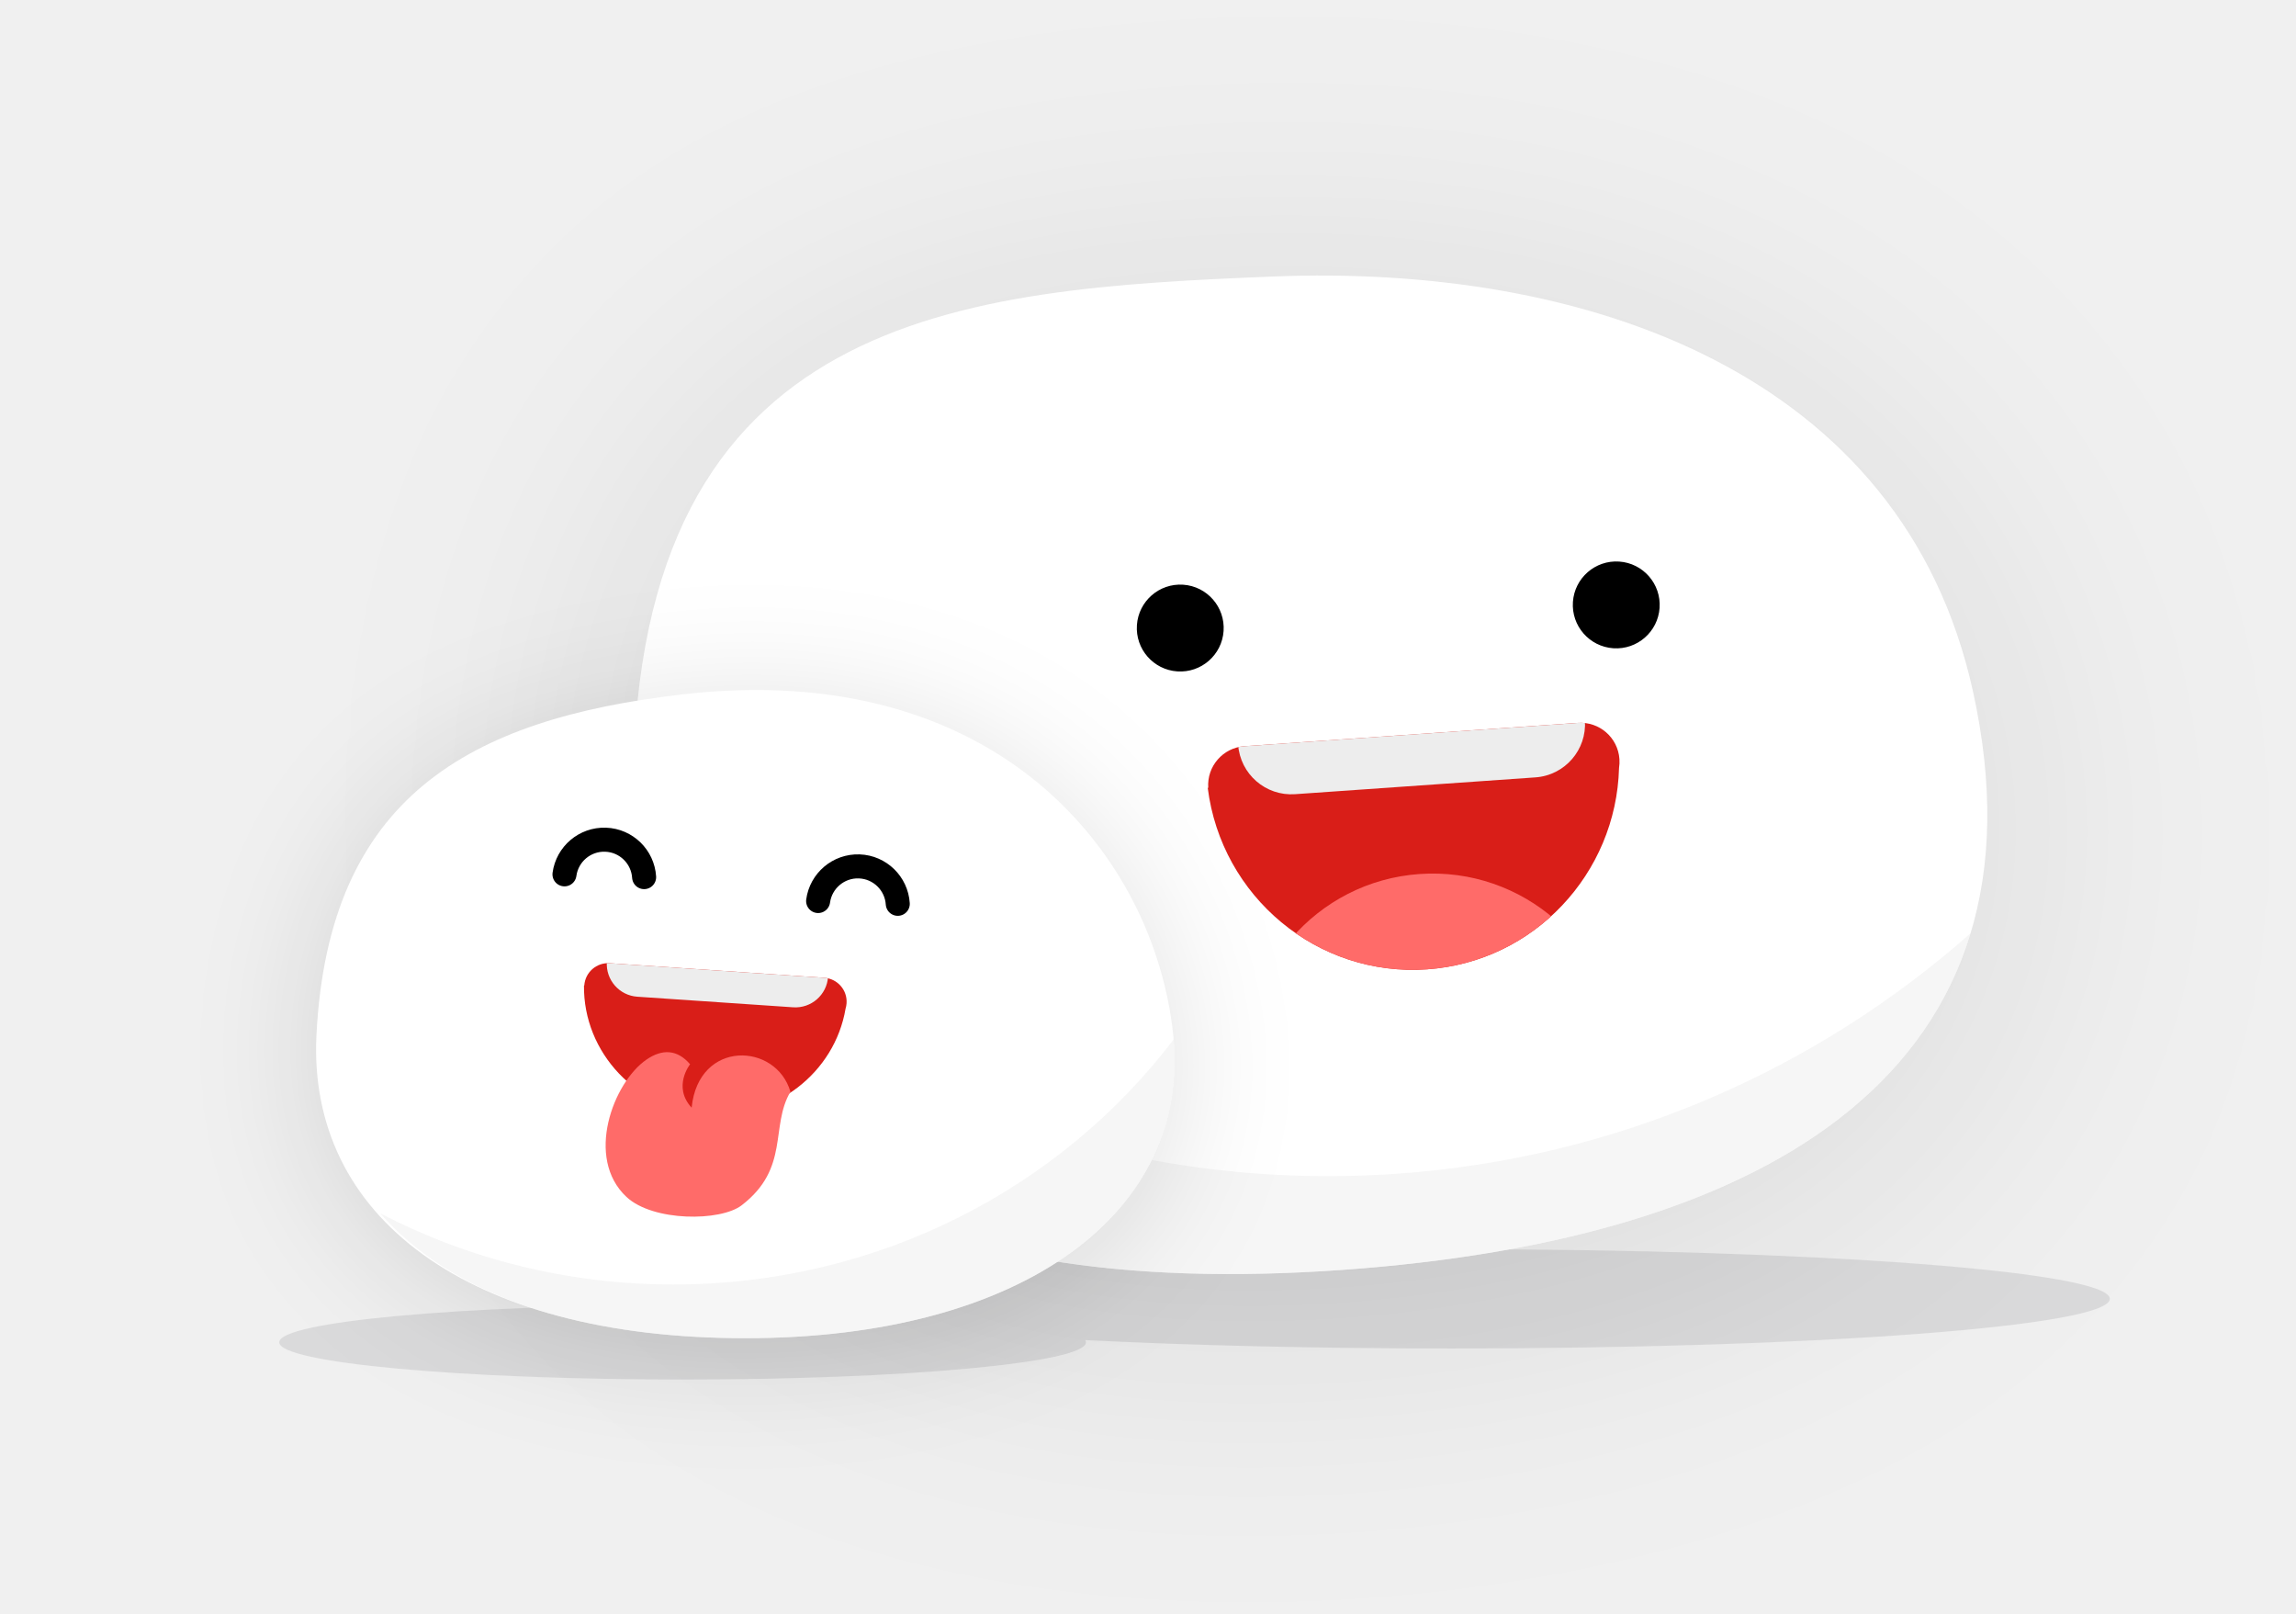
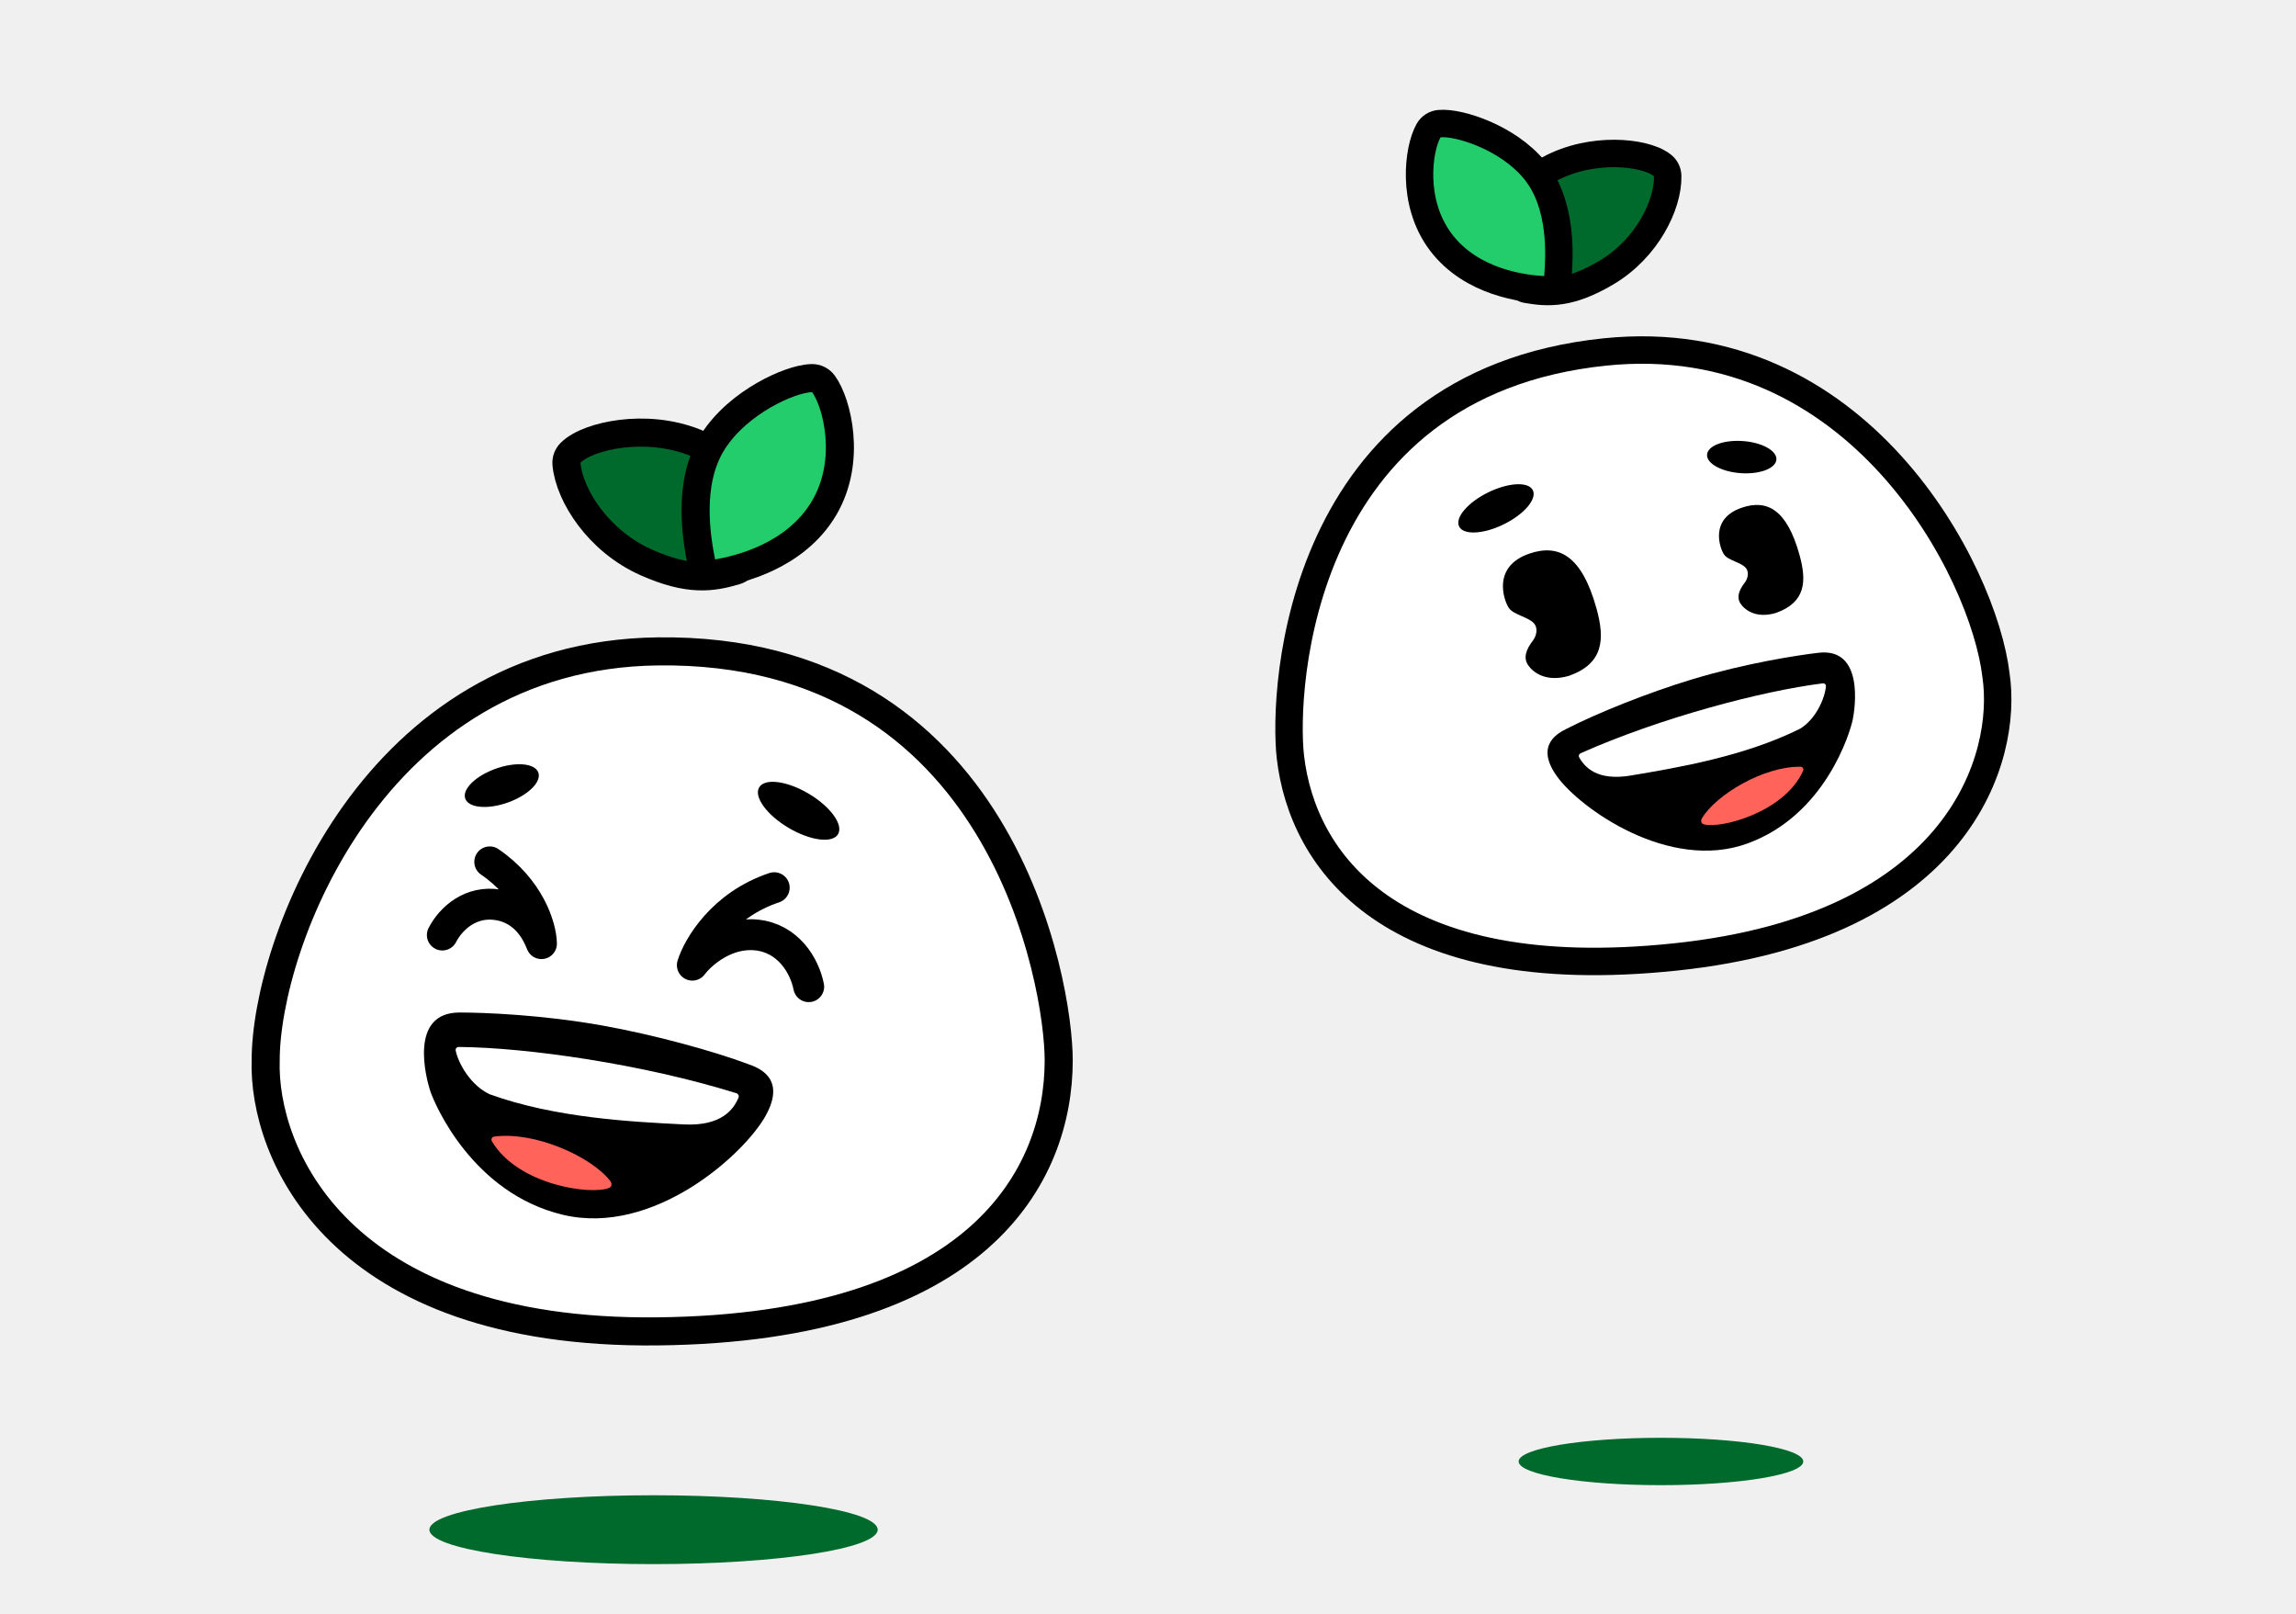
<svg xmlns="http://www.w3.org/2000/svg" width="370" height="260" viewBox="0 0 370 260" fill="none">
-   <g clip-path="url(#clip0)">
-     <path fill-rule="evenodd" clip-rule="evenodd" d="M234 217.261C292.542 217.261 340 213.679 340 209.261C340 204.842 292.542 201.261 234 201.261C175.458 201.261 128 204.842 128 209.261C128 209.693 128.454 210.117 129.328 210.53C123.222 210.355 116.73 210.261 110 210.261C74.102 210.261 45 212.947 45 216.261C45 219.574 74.102 222.261 110 222.261C145.899 222.261 175 219.574 175 216.261C175 216.14 174.962 216.021 174.886 215.902C191.774 216.76 212.112 217.261 234 217.261Z" fill="#1C1D1E" fill-opacity="0.1" />
-     <g filter="url(#filter0_d)">
-       <path fill-rule="evenodd" clip-rule="evenodd" d="M216.154 204.608C146.039 209.542 101.598 187.029 102.019 126.667C102.554 50.101 155.092 46.578 205.064 44.553C255.552 42.508 306.675 60 317.964 111.472C331.127 171.489 286.27 199.675 216.154 204.608Z" fill="white" />
-     </g>
-     <path opacity="0.5" fill-rule="evenodd" clip-rule="evenodd" d="M103.155 143.231C134.184 174.41 177.953 192.423 225.119 189.104C260.71 186.6 292.684 172.34 317.559 150.361C307.342 184.032 268.894 200.897 216.156 204.608C152.867 209.061 110.496 191.152 103.155 143.231Z" fill="#EDEDED" />
-     <path fill-rule="evenodd" clip-rule="evenodd" d="M254.274 116.468C257.731 116.226 260.729 118.832 260.971 122.289C261.005 122.777 260.982 123.255 260.909 123.718C260.453 140.751 247.211 154.965 229.978 156.17C212.265 157.408 196.815 144.452 194.625 126.927L194.709 126.921C194.468 123.465 197.074 120.468 200.53 120.226L254.274 116.468Z" fill="#D91E18" />
-     <mask id="mask0" mask-type="alpha" maskUnits="userSpaceOnUse" x="194" y="116" width="67" height="41">
-       <path fill-rule="evenodd" clip-rule="evenodd" d="M254.274 116.468C257.731 116.226 260.729 118.832 260.971 122.289C261.005 122.777 260.982 123.255 260.909 123.718C260.453 140.751 247.211 154.965 229.978 156.17C212.265 157.408 196.815 144.452 194.625 126.927L194.709 126.921C194.468 123.465 197.074 120.468 200.53 120.226L254.274 116.468Z" fill="white" />
-     </mask>
-     <g mask="url(#mask0)">
-       <path fill-rule="evenodd" clip-rule="evenodd" d="M255.369 115.636C255.386 115.779 255.4 115.924 255.41 116.07C255.742 120.807 252.171 124.915 247.434 125.246L208.701 127.954C203.965 128.286 199.857 124.715 199.525 119.978C199.515 119.832 199.509 119.687 199.506 119.542L255.369 115.636Z" fill="#EDEDED" />
-       <path fill-rule="evenodd" clip-rule="evenodd" d="M229.876 156.711C221.912 157.267 214.374 155.164 208.127 151.154C213.179 145.305 220.459 141.395 228.762 140.815C237.066 140.234 244.82 143.093 250.638 148.183C245.009 153.022 237.838 156.154 229.876 156.711Z" fill="#FF6B69" />
-     </g>
-     <g filter="url(#filter1_d)">
-       <path fill-rule="evenodd" clip-rule="evenodd" d="M120.121 215.6C75.294 215.6 49.5 196 51 166.688C52.954 128.494 75.504 115.843 110.008 111.871C161 106.001 186.078 138.104 189.059 166.688C192.04 195.273 164.948 215.6 120.121 215.6Z" fill="white" />
-     </g>
-     <path opacity="0.5" fill-rule="evenodd" clip-rule="evenodd" d="M61.278 195.487C75.35 202.801 91.438 206.949 108.526 206.949C141.595 206.949 170.917 191.413 189.133 167.468C191.544 195.642 164.539 215.599 120.121 215.599C92.295 215.599 72.381 208.204 61.278 195.487Z" fill="#EDEDED" />
-     <path fill-rule="evenodd" clip-rule="evenodd" d="M259.984 104.443C256.127 104.18 253.213 100.841 253.475 96.984C253.737 93.127 257.076 90.213 260.933 90.475C264.79 90.737 267.705 94.076 267.443 97.933C267.18 101.79 263.841 104.705 259.984 104.443Z" fill="black" />
-     <path fill-rule="evenodd" clip-rule="evenodd" d="M189.722 108.171C185.865 107.909 182.951 104.57 183.213 100.713C183.475 96.856 186.814 93.941 190.671 94.203C194.528 94.465 197.443 97.805 197.181 101.662C196.919 105.519 193.58 108.433 189.722 108.171Z" fill="black" />
-     <path fill-rule="evenodd" clip-rule="evenodd" d="M132.841 157.535C134.964 157.679 136.568 159.517 136.423 161.639C136.403 161.943 136.347 162.237 136.261 162.516C134.505 172.828 124.921 180.327 113.933 179.581C102.635 178.813 93.986 169.609 94.107 158.764L94.159 158.768C94.159 158.768 94.159 158.768 94.159 158.768C94.304 156.645 96.141 155.041 98.264 155.186L132.841 157.535Z" fill="#D91E18" />
-     <mask id="mask1" mask-type="alpha" maskUnits="userSpaceOnUse" x="94" y="155" width="43" height="25">
-       <path fill-rule="evenodd" clip-rule="evenodd" d="M132.841 157.535C134.964 157.679 136.568 159.517 136.423 161.639C136.403 161.943 136.347 162.237 136.261 162.516C134.505 172.828 124.921 180.327 113.933 179.581C102.635 178.813 93.986 169.609 94.107 158.764L94.159 158.768C94.159 158.768 94.159 158.768 94.159 158.768C94.304 156.645 96.141 155.041 98.264 155.186L132.841 157.535Z" fill="white" />
-     </mask>
-     <g mask="url(#mask1)">
-       <path fill-rule="evenodd" clip-rule="evenodd" d="M133.452 157.113C133.451 157.202 133.447 157.291 133.441 157.381C133.243 160.289 130.725 162.487 127.817 162.289L102.703 160.583C99.795 160.386 97.598 157.868 97.795 154.959C97.801 154.87 97.81 154.78 97.82 154.692L133.452 157.113Z" fill="#EDEDED" />
-     </g>
-     <path d="M104.177 170.717C106.702 168.982 109.12 169.04 111.208 171.467C111.208 171.467 108.334 175.072 111.456 178.463C112.565 167.417 125.093 167.972 127.376 175.897C124.073 181.517 127.326 188.181 119.521 194.187C116.112 196.809 105.247 196.837 100.961 192.845C94.234 186.58 98.805 174.41 104.177 170.717Z" fill="#FF6B69" />
-     <path d="M131.841 145.167C132.279 141.92 135.117 139.471 138.461 139.587C141.805 139.704 144.466 142.345 144.675 145.615" stroke="black" stroke-width="3.872" stroke-linecap="round" stroke-linejoin="round" />
-     <path d="M90.966 140.867C91.404 137.619 94.242 135.17 97.586 135.287C100.93 135.403 103.591 138.045 103.8 141.315" stroke="black" stroke-width="3.872" stroke-linecap="round" stroke-linejoin="round" />
-   </g>
-   <defs>
-     <filter id="filter0_d" x="46.408" y="-7.845" width="328.662" height="275.687" filterUnits="userSpaceOnUse" color-interpolation-filters="sRGB">
-       <feFlood flood-opacity="0" result="BackgroundImageFix" />
-       <feColorMatrix in="SourceAlpha" type="matrix" values="0 0 0 0 0 0 0 0 0 0 0 0 0 0 0 0 0 0 127 0" />
-       <feOffset dy="5.603" />
-       <feGaussianBlur stdDeviation="25" />
-       <feColorMatrix type="matrix" values="0 0 0 0 0 0 0 0 0 0 0 0 0 0 0 0 0 0 0.1 0" />
-       <feBlend mode="normal" in2="BackgroundImageFix" result="effect1_dropShadow" />
-       <feBlend mode="normal" in="SourceGraphic" in2="effect1_dropShadow" result="shape" />
-     </filter>
-     <filter id="filter1_d" x="30.938" y="93.17" width="178.345" height="144.43" filterUnits="userSpaceOnUse" color-interpolation-filters="sRGB">
-       <feFlood flood-opacity="0" result="BackgroundImageFix" />
-       <feColorMatrix in="SourceAlpha" type="matrix" values="0 0 0 0 0 0 0 0 0 0 0 0 0 0 0 0 0 0 127 0" />
-       <feOffset dy="2" />
-       <feGaussianBlur stdDeviation="10" />
-       <feColorMatrix type="matrix" values="0 0 0 0 0 0 0 0 0 0 0 0 0 0 0 0 0 0 0.12 0" />
-       <feBlend mode="normal" in2="BackgroundImageFix" result="effect1_dropShadow" />
-       <feBlend mode="normal" in="SourceGraphic" in2="effect1_dropShadow" result="shape" />
-     </filter>
-     <clipPath id="clip0">
-       <rect width="370" height="260" fill="white" />
-     </clipPath>
-   </defs>
+   <path d="M105.995 214.502C157.688 213.929 170.611 189.481 170.611 170.823C170.611 158.65 161.581 104.254 105.995 104.947C60.046 105.52 42.815 152.206 42.815 170.823C42.337 185.621 54.303 215.074 105.995 214.502Z" fill="white" stroke="black" stroke-width="4.523" />
+   <ellipse rx="7.389" ry="3.194" transform="matrix(-0.859701 -0.510798 -0.512033 0.858966 128.696 130.625)" fill="black" />
+   <ellipse rx="6.252" ry="2.894" transform="matrix(-0.941874 0.335965 0.33694 0.941526 80.8658 126.571)" fill="black" />
+   <path d="M130.324 158.968C129.629 155.5 126.99 151.201 121.988 150.646C116.987 150.091 112.958 153.651 111.569 155.5C112.495 152.495 116.431 145.792 124.767 143.018" stroke="black" stroke-width="4.975" stroke-linecap="round" stroke-linejoin="round" />
+   <path d="M71.281 150.645C72.709 147.878 75.942 145.052 80.311 145.791C84.679 146.53 86.529 150.131 87.257 152.032C87.202 149.264 85.305 143.219 78.922 138.856" stroke="black" stroke-width="4.975" stroke-linecap="round" stroke-linejoin="round" />
+   <path d="M120.067 89.061C120.261 89.643 120.21 90.279 119.926 90.823C119.642 91.368 119.149 91.773 118.56 91.947C116.785 92.469 114.868 92.944 112.5 92.847C110.143 92.751 107.503 92.099 104.184 90.63C100.24 88.884 97.15 86.155 94.992 83.298C92.863 80.479 91.521 77.37 91.286 74.759C91.226 74.093 91.465 73.434 91.937 72.96C92.78 72.114 94.039 71.47 95.337 70.996C96.694 70.5 98.325 70.109 100.106 69.89C103.656 69.455 107.988 69.686 112.107 71.345C116.87 73.263 118.517 77.506 119.177 81.1C119.496 82.836 119.613 84.562 119.708 85.961C119.712 86.016 119.715 86.069 119.719 86.123C119.826 87.698 119.91 88.591 120.067 89.061Z" fill="#00692C" stroke="black" stroke-width="4.523" stroke-linejoin="round" />
+   <path d="M115.621 92.36C114.412 92.568 113.259 91.777 113.02 90.575C112.648 88.706 112.077 85.532 112.097 82.039C112.116 78.571 112.718 74.556 114.892 71.155C116.998 67.859 120.161 65.353 123.074 63.673C124.543 62.825 125.994 62.162 127.286 61.701C128.535 61.255 129.784 60.944 130.811 60.917C131.547 60.898 132.247 61.239 132.685 61.831C133.86 63.415 134.946 66.544 135.259 70.033C135.578 73.604 135.125 77.933 132.791 81.872C128.184 89.65 119.046 91.77 115.621 92.36Z" fill="#24CD6C" stroke="black" stroke-width="4.523" stroke-linejoin="round" />
+   <path d="M69.359 175.833C68.664 173.752 65.821 163.128 74.058 163.128C78.001 163.128 87.315 163.489 96.981 165.208C105.49 166.722 115.041 169.369 120.598 171.45C121.987 171.97 126.85 173.53 123.377 179.772C119.904 186.013 105.316 199.189 90.729 195.722C76.142 192.254 70.053 177.913 69.359 175.833Z" fill="black" />
+   <path d="M79.27 183.877C83.417 190.909 95.203 192.603 98.167 191.382C98.618 191.195 98.639 190.655 98.341 190.268C95.346 186.372 86.199 182.229 79.638 183.12C79.276 183.169 79.084 183.563 79.27 183.877Z" fill="#FF6359" />
+   <path d="M110.179 181.158C116.269 181.465 118.232 178.735 119.012 176.833C119.13 176.545 118.969 176.227 118.672 176.135C103.733 171.466 84.997 168.768 73.931 168.678C73.618 168.675 73.374 168.936 73.433 169.243C73.825 171.28 75.847 174.892 78.922 176.304C89.442 180.112 101.758 180.733 110.111 181.155L110.179 181.158Z" fill="white" />
+   <ellipse rx="36.12" ry="5.548" transform="matrix(-1 0 0 1 105.318 246.452)" fill="#00692C" />
+   <path d="M269.973 154.181C223.922 159.017 209.888 138.602 207.953 122.002C206.69 111.171 209.08 61.841 258.607 56.709C299.548 52.467 319.722 92.223 321.654 108.787C323.615 121.903 316.024 149.345 269.973 154.181Z" fill="white" stroke="black" stroke-width="4.42" />
+   <path d="M257.28 98.056C254.887 89.389 251.109 87.632 246.514 89.175C240.36 91.242 242.349 96.756 243.142 97.937C243.935 99.118 246.542 99.426 247.336 100.607C247.837 101.353 247.578 102.499 247.027 103.21C245.925 104.632 245.454 105.974 246.247 107.155C247.041 108.335 249.178 109.985 252.887 108.871C258.41 106.885 258.645 102.998 257.28 98.056Z" fill="black" />
+   <path d="M289.998 89.432C287.938 81.969 284.684 80.456 280.729 81.784C275.429 83.564 277.142 88.312 277.825 89.329C278.508 90.346 280.753 90.611 281.436 91.628C281.868 92.271 281.644 93.257 281.17 93.869C280.221 95.094 279.816 96.25 280.499 97.266C281.182 98.283 283.022 99.704 286.215 98.745C290.971 97.034 291.173 93.687 289.998 89.432Z" fill="black" />
+   <ellipse rx="6.62" ry="2.861" transform="matrix(0.897095 -0.44157 0.442837 0.896734 241.076 81.9029)" fill="black" />
+   <ellipse rx="5.601" ry="2.592" transform="matrix(0.997481 0.0718989 -0.0721231 0.997326 280.679 73.6443)" fill="black" />
+   <path d="M244.26 43.993C244.138 44.58 244.259 45.192 244.596 45.688C244.934 46.184 245.459 46.522 246.05 46.624C247.689 46.907 249.468 47.135 251.595 46.799C253.712 46.465 256.015 45.601 258.829 43.943C262.187 41.964 264.675 39.192 266.311 36.404C267.925 33.656 268.811 30.717 268.748 28.325C268.731 27.672 268.425 27.059 267.913 26.652C267.044 25.962 265.826 25.511 264.612 25.221C263.338 24.917 261.832 24.736 260.212 24.726C256.985 24.706 253.123 25.364 249.597 27.284C245.475 29.528 244.439 33.554 244.222 36.844C244.118 38.432 244.194 39.989 244.254 41.242C244.257 41.292 244.259 41.341 244.261 41.389C244.33 42.813 244.345 43.587 244.26 43.993Z" fill="#00692C" stroke="black" stroke-width="4.42" stroke-linejoin="round" />
+   <path d="M248.728 46.69C249.925 46.756 250.955 45.857 251.051 44.664C251.189 42.959 251.369 40.061 250.986 36.936C250.607 33.836 249.648 30.287 247.33 27.447C245.089 24.702 241.987 22.785 239.204 21.584C237.799 20.978 236.429 20.534 235.22 20.255C234.055 19.985 232.89 19.833 231.945 19.918C231.228 19.983 230.587 20.392 230.229 21.016C229.325 22.587 228.681 25.521 228.766 28.677C228.852 31.914 229.712 35.76 232.226 39.062C237.187 45.576 245.615 46.519 248.728 46.69Z" fill="#24CD6C" stroke="black" stroke-width="4.42" stroke-linejoin="round" />
+   <path d="M298.558 115.989C298.96 114.066 300.388 104.319 293.059 105.171C289.55 105.579 281.302 106.863 272.88 109.393C265.466 111.619 257.244 114.962 252.515 117.388C251.333 117.994 247.169 119.885 250.906 125.079C254.644 130.273 268.989 140.487 281.608 135.894C294.226 131.301 298.156 117.911 298.558 115.989Z" fill="black" />
+   <path d="M290.574 124.171C287.614 130.855 277.303 133.582 274.54 132.801C274.119 132.682 274.045 132.204 274.269 131.829C276.53 128.053 284.238 123.421 290.167 123.534C290.495 123.541 290.707 123.871 290.574 124.171Z" fill="#FF6359" />
+   <path d="M262.791 124.949C257.405 125.852 255.375 123.626 254.484 122.013C254.349 121.77 254.46 121.47 254.714 121.357C267.521 115.658 283.911 111.321 293.747 110.096C294.025 110.062 294.27 110.268 294.249 110.548C294.111 112.4 292.687 115.824 290.098 117.397C281.133 121.874 270.24 123.7 262.852 124.938L262.791 124.949Z" fill="white" />
+   <ellipse cx="267.663" cy="235.463" rx="22.933" ry="3.816" fill="#00692C" />
</svg>
